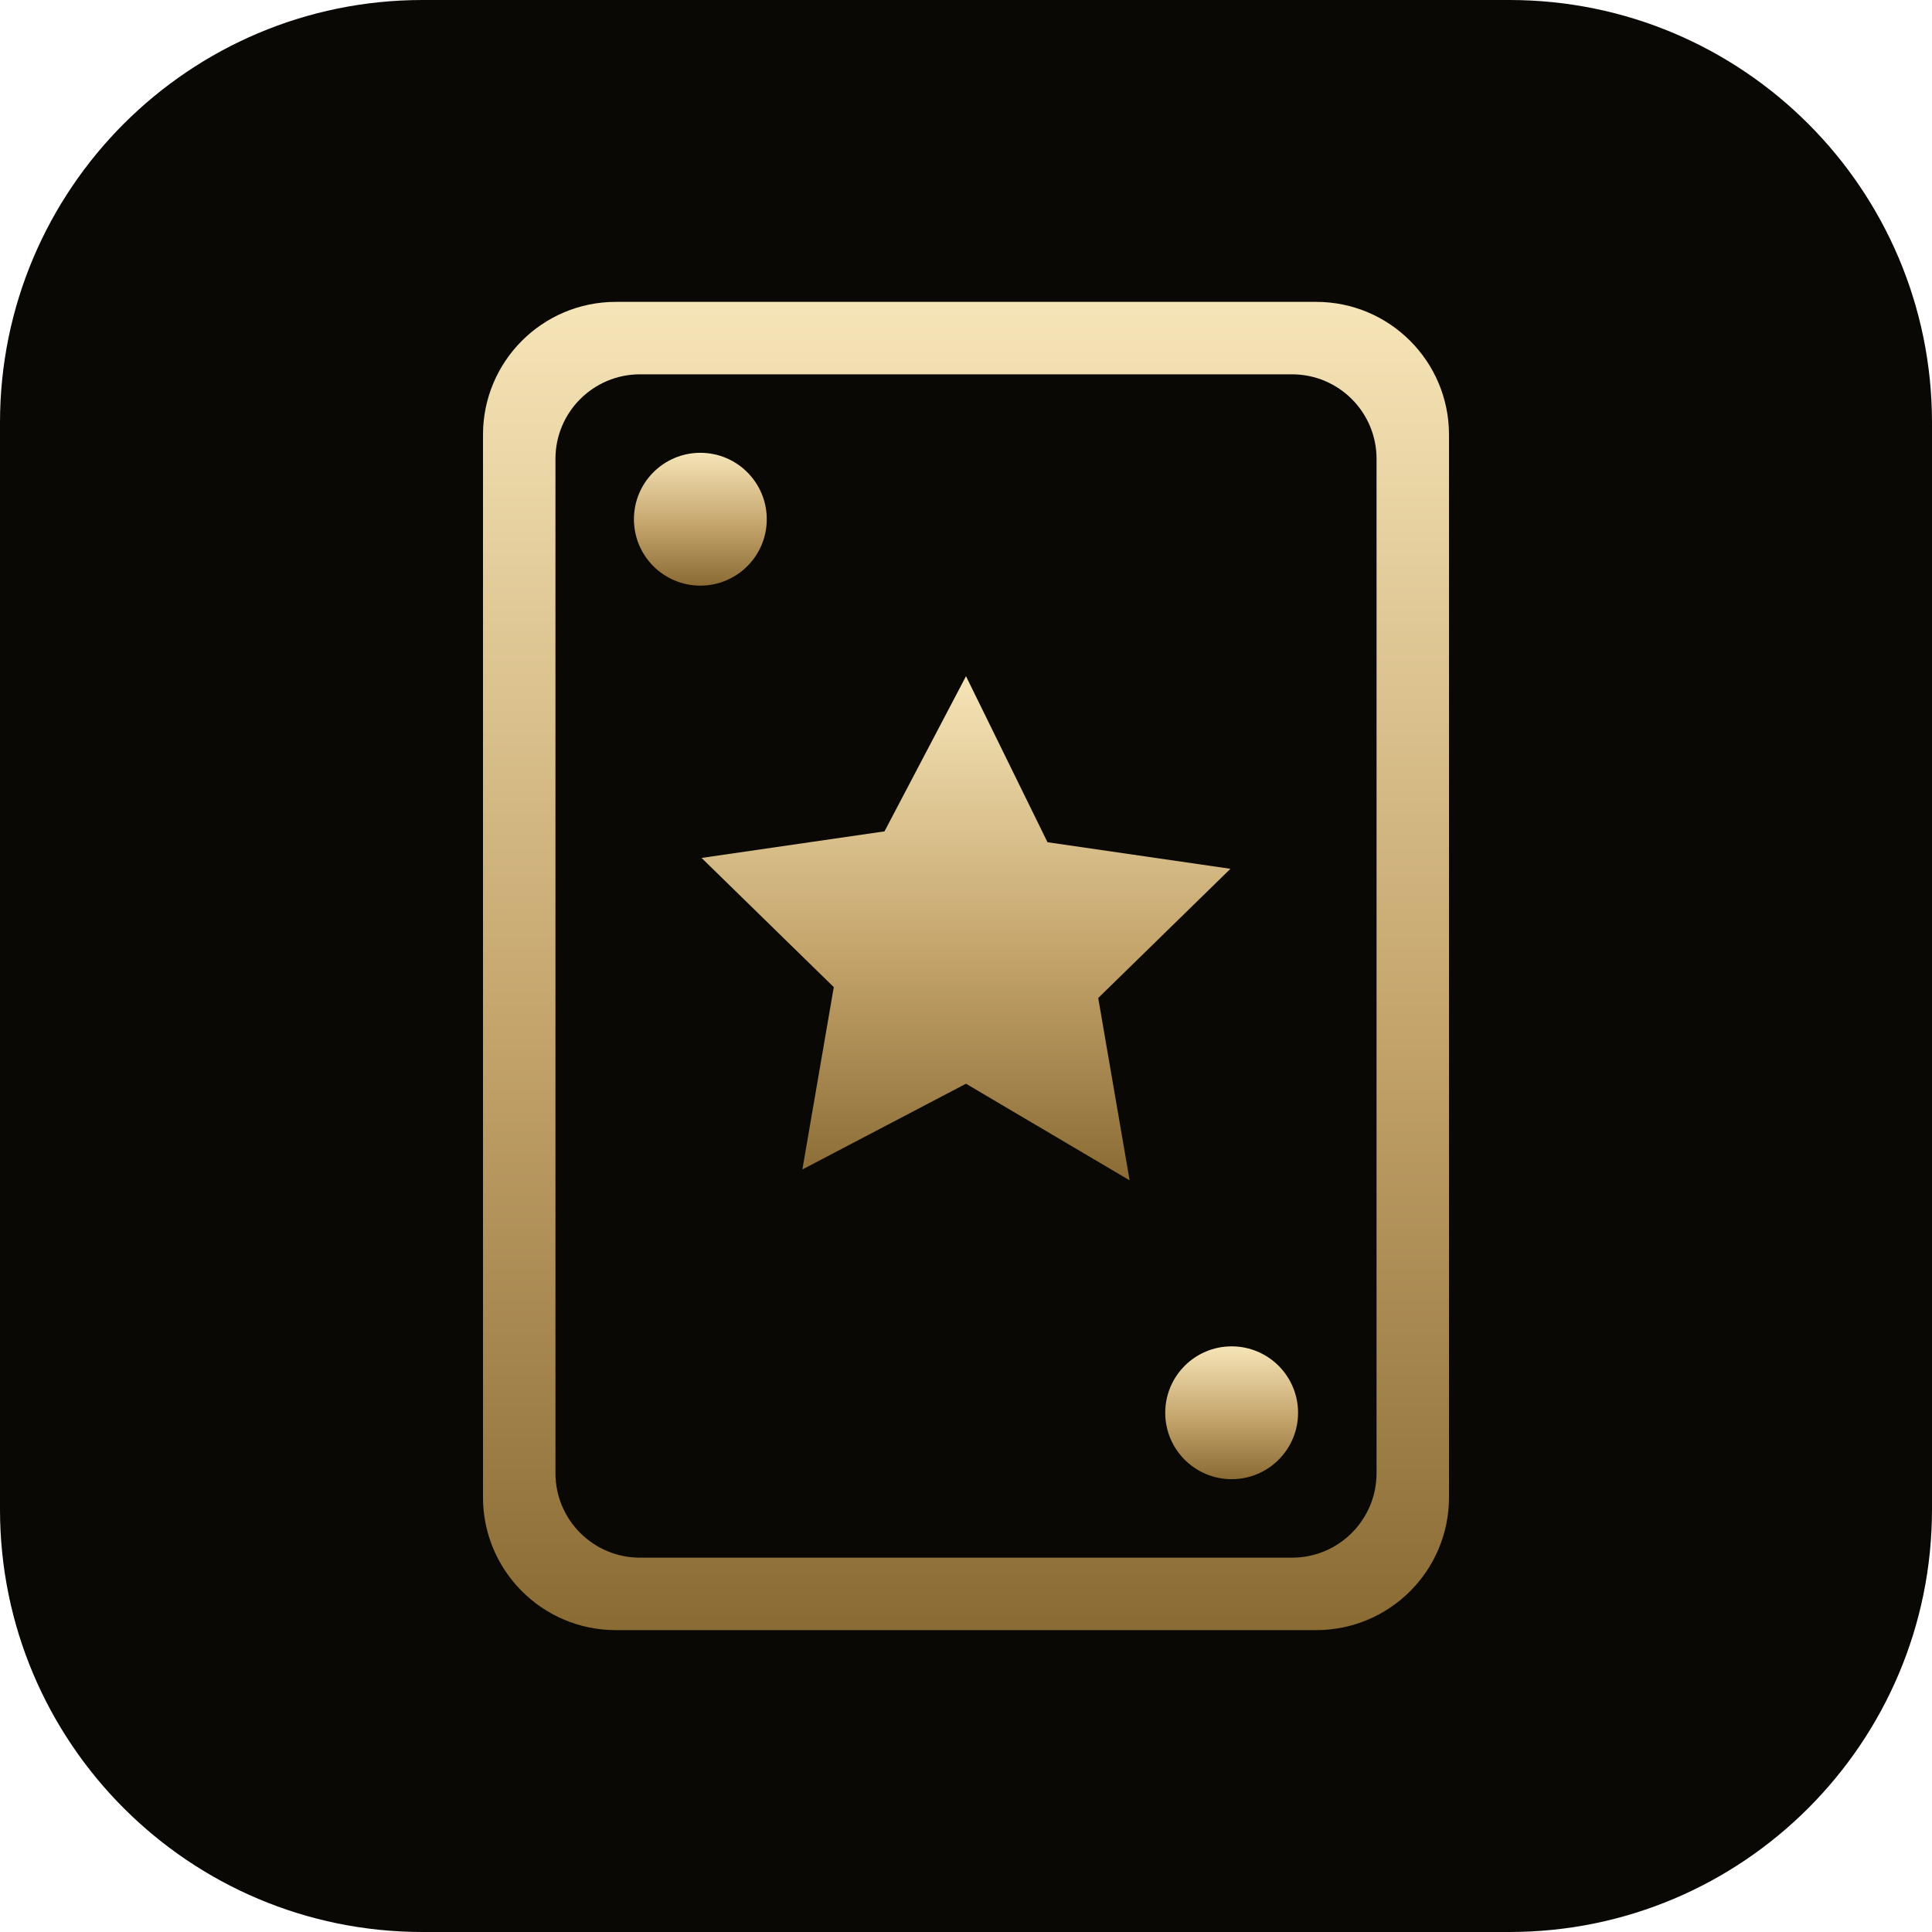
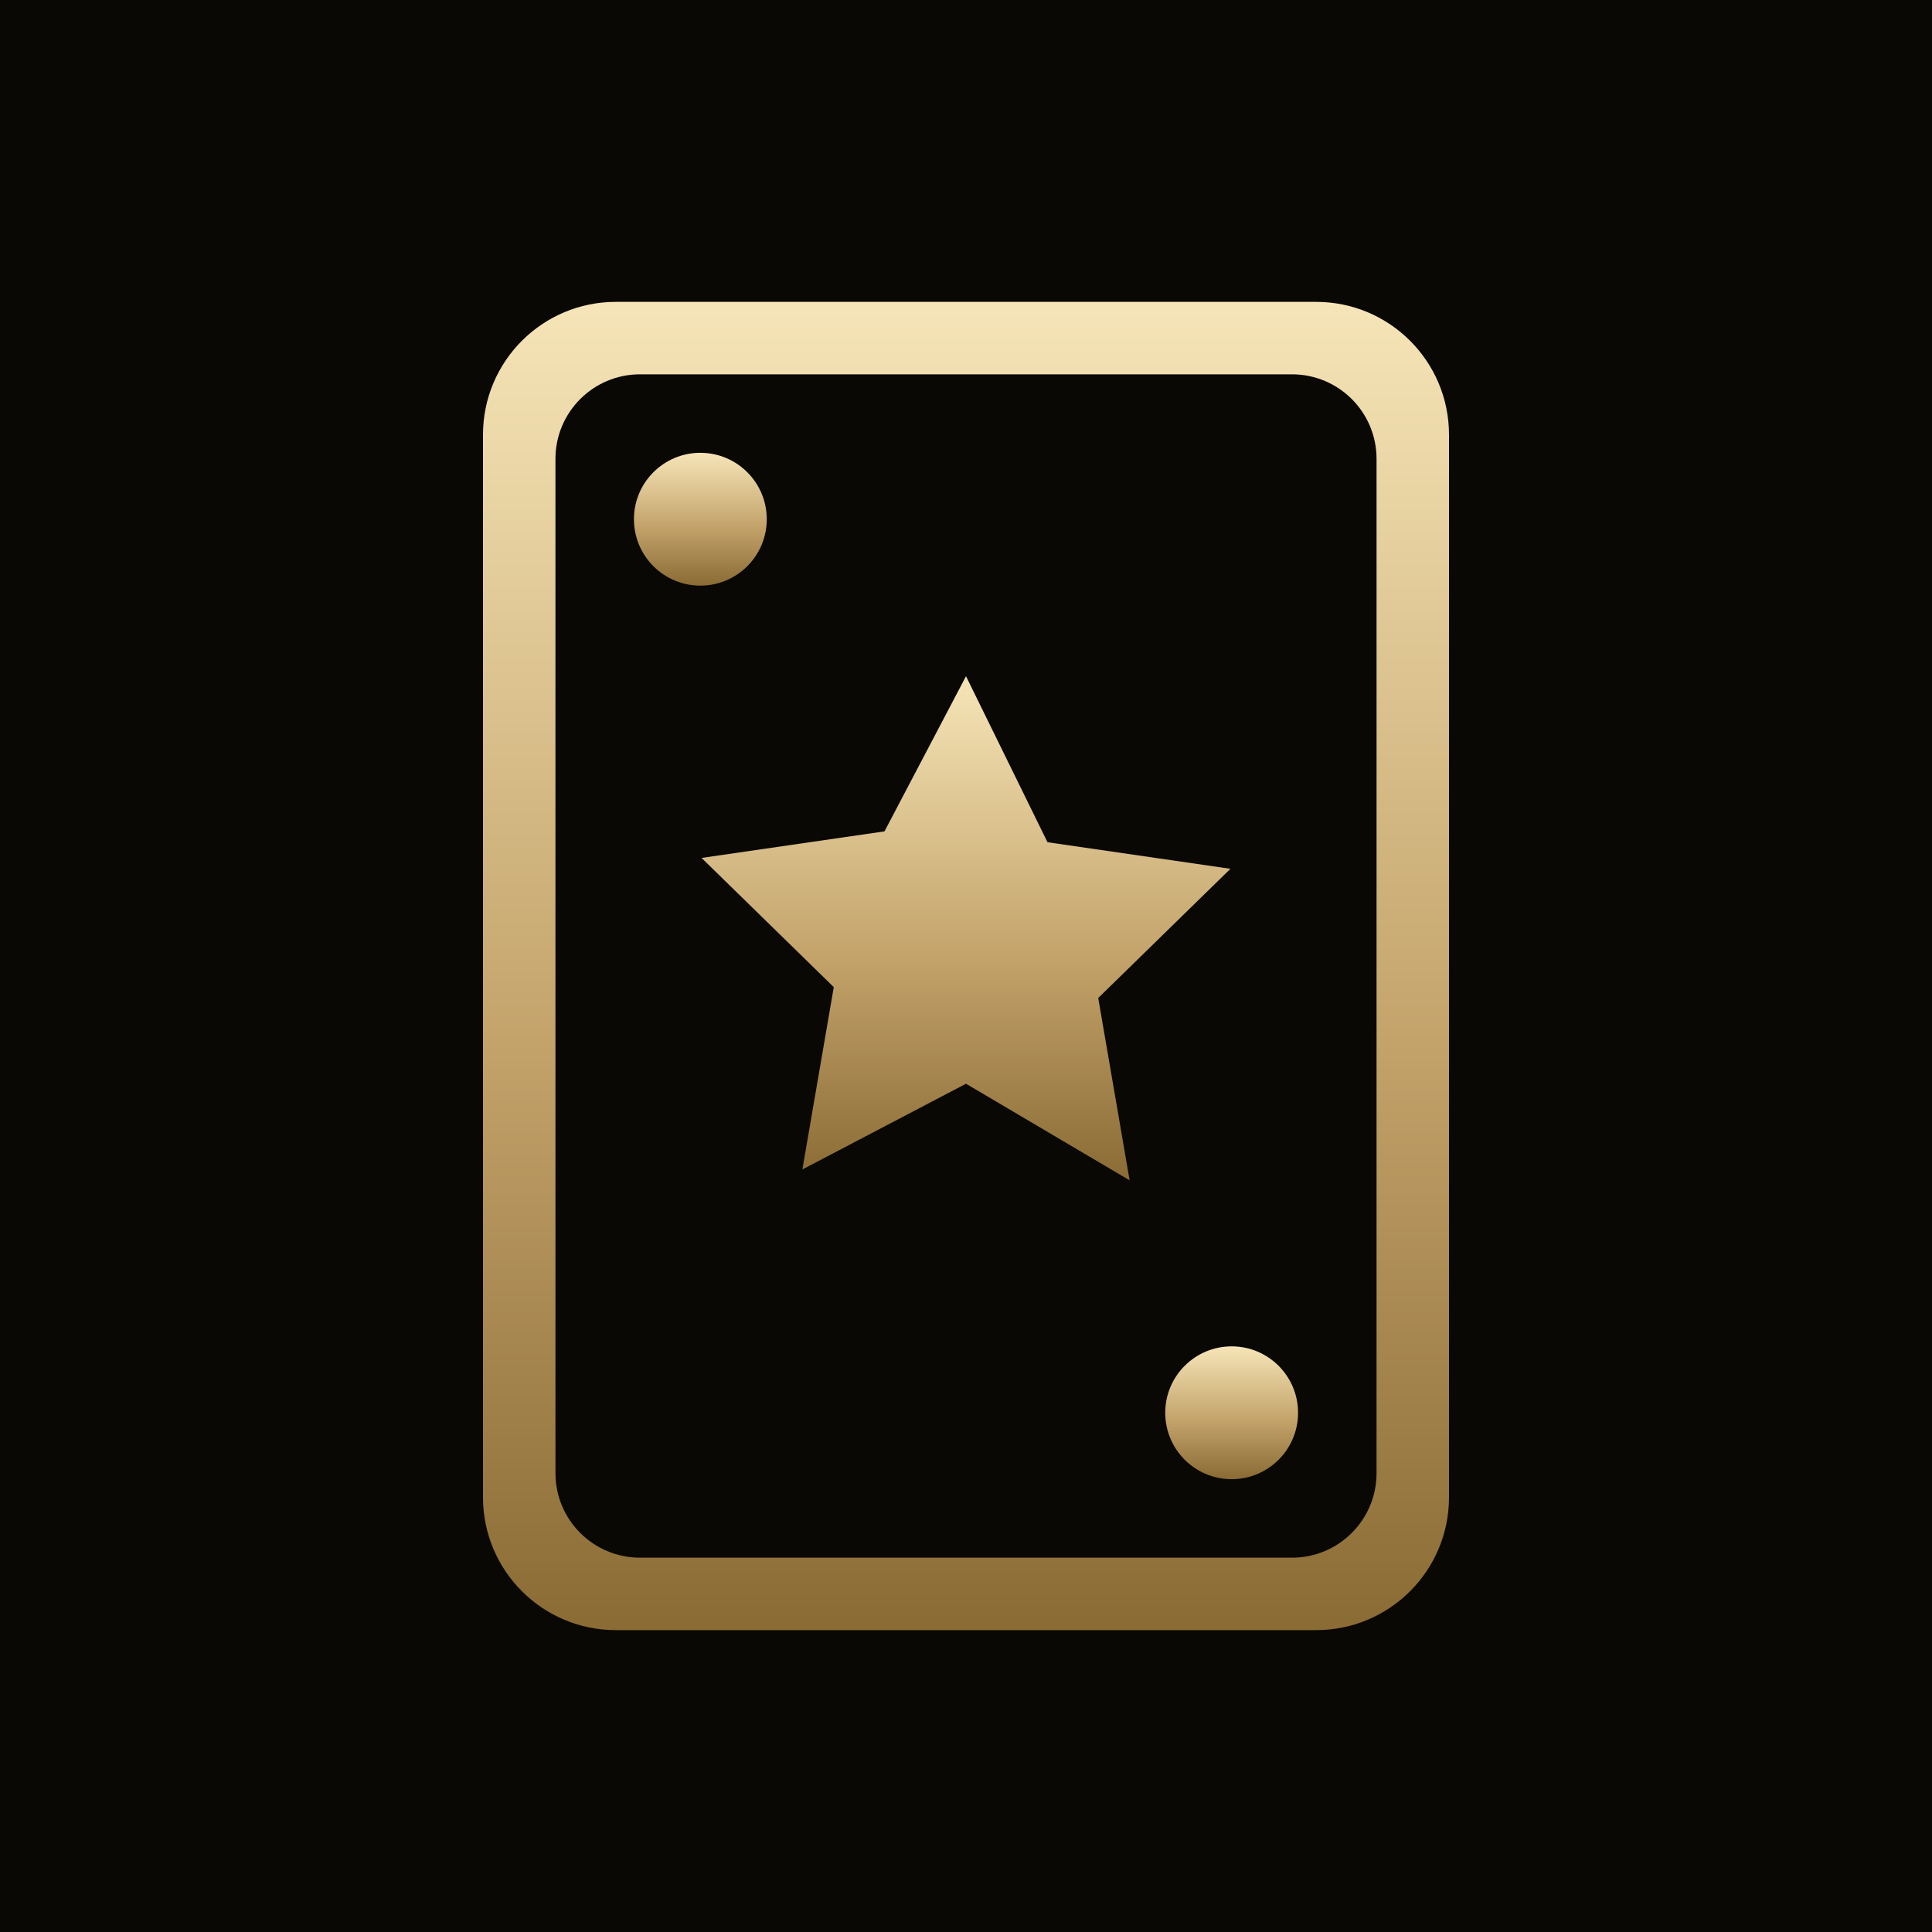
<svg xmlns="http://www.w3.org/2000/svg" viewBox="0 0 32 32" role="img" aria-label="favicon">
-   <rect width="32" height="32" rx="7" fill="#0a0805" />
+   <rect width="32" height="32" fill="#0a0805" />
  <defs>
    <linearGradient id="kGold" x1="0" y1="0" x2="0" y2="1">
      <stop offset="0%" stop-color="#f6e5b8" />
      <stop offset="55%" stop-color="#c4a46b" />
      <stop offset="100%" stop-color="#8a6b34" />
    </linearGradient>
  </defs>
  <rect x="8" y="5" width="16" height="22" rx="2.2" fill="url(#kGold)" />
  <rect x="9.2" y="6.2" width="13.6" height="19.6" rx="1.4" fill="#0a0805" />
  <path fill="url(#kGold)" d="M16 11.2l1.35 2.75 3.03.44-2.19 2.14.52 3.02L16 17.95l-2.71 1.42.52-3.02-2.19-2.14 3.03-.44z" />
  <circle cx="11.6" cy="8.6" r="1.1" fill="url(#kGold)" />
  <circle cx="20.4" cy="23.4" r="1.1" fill="url(#kGold)" />
</svg>
